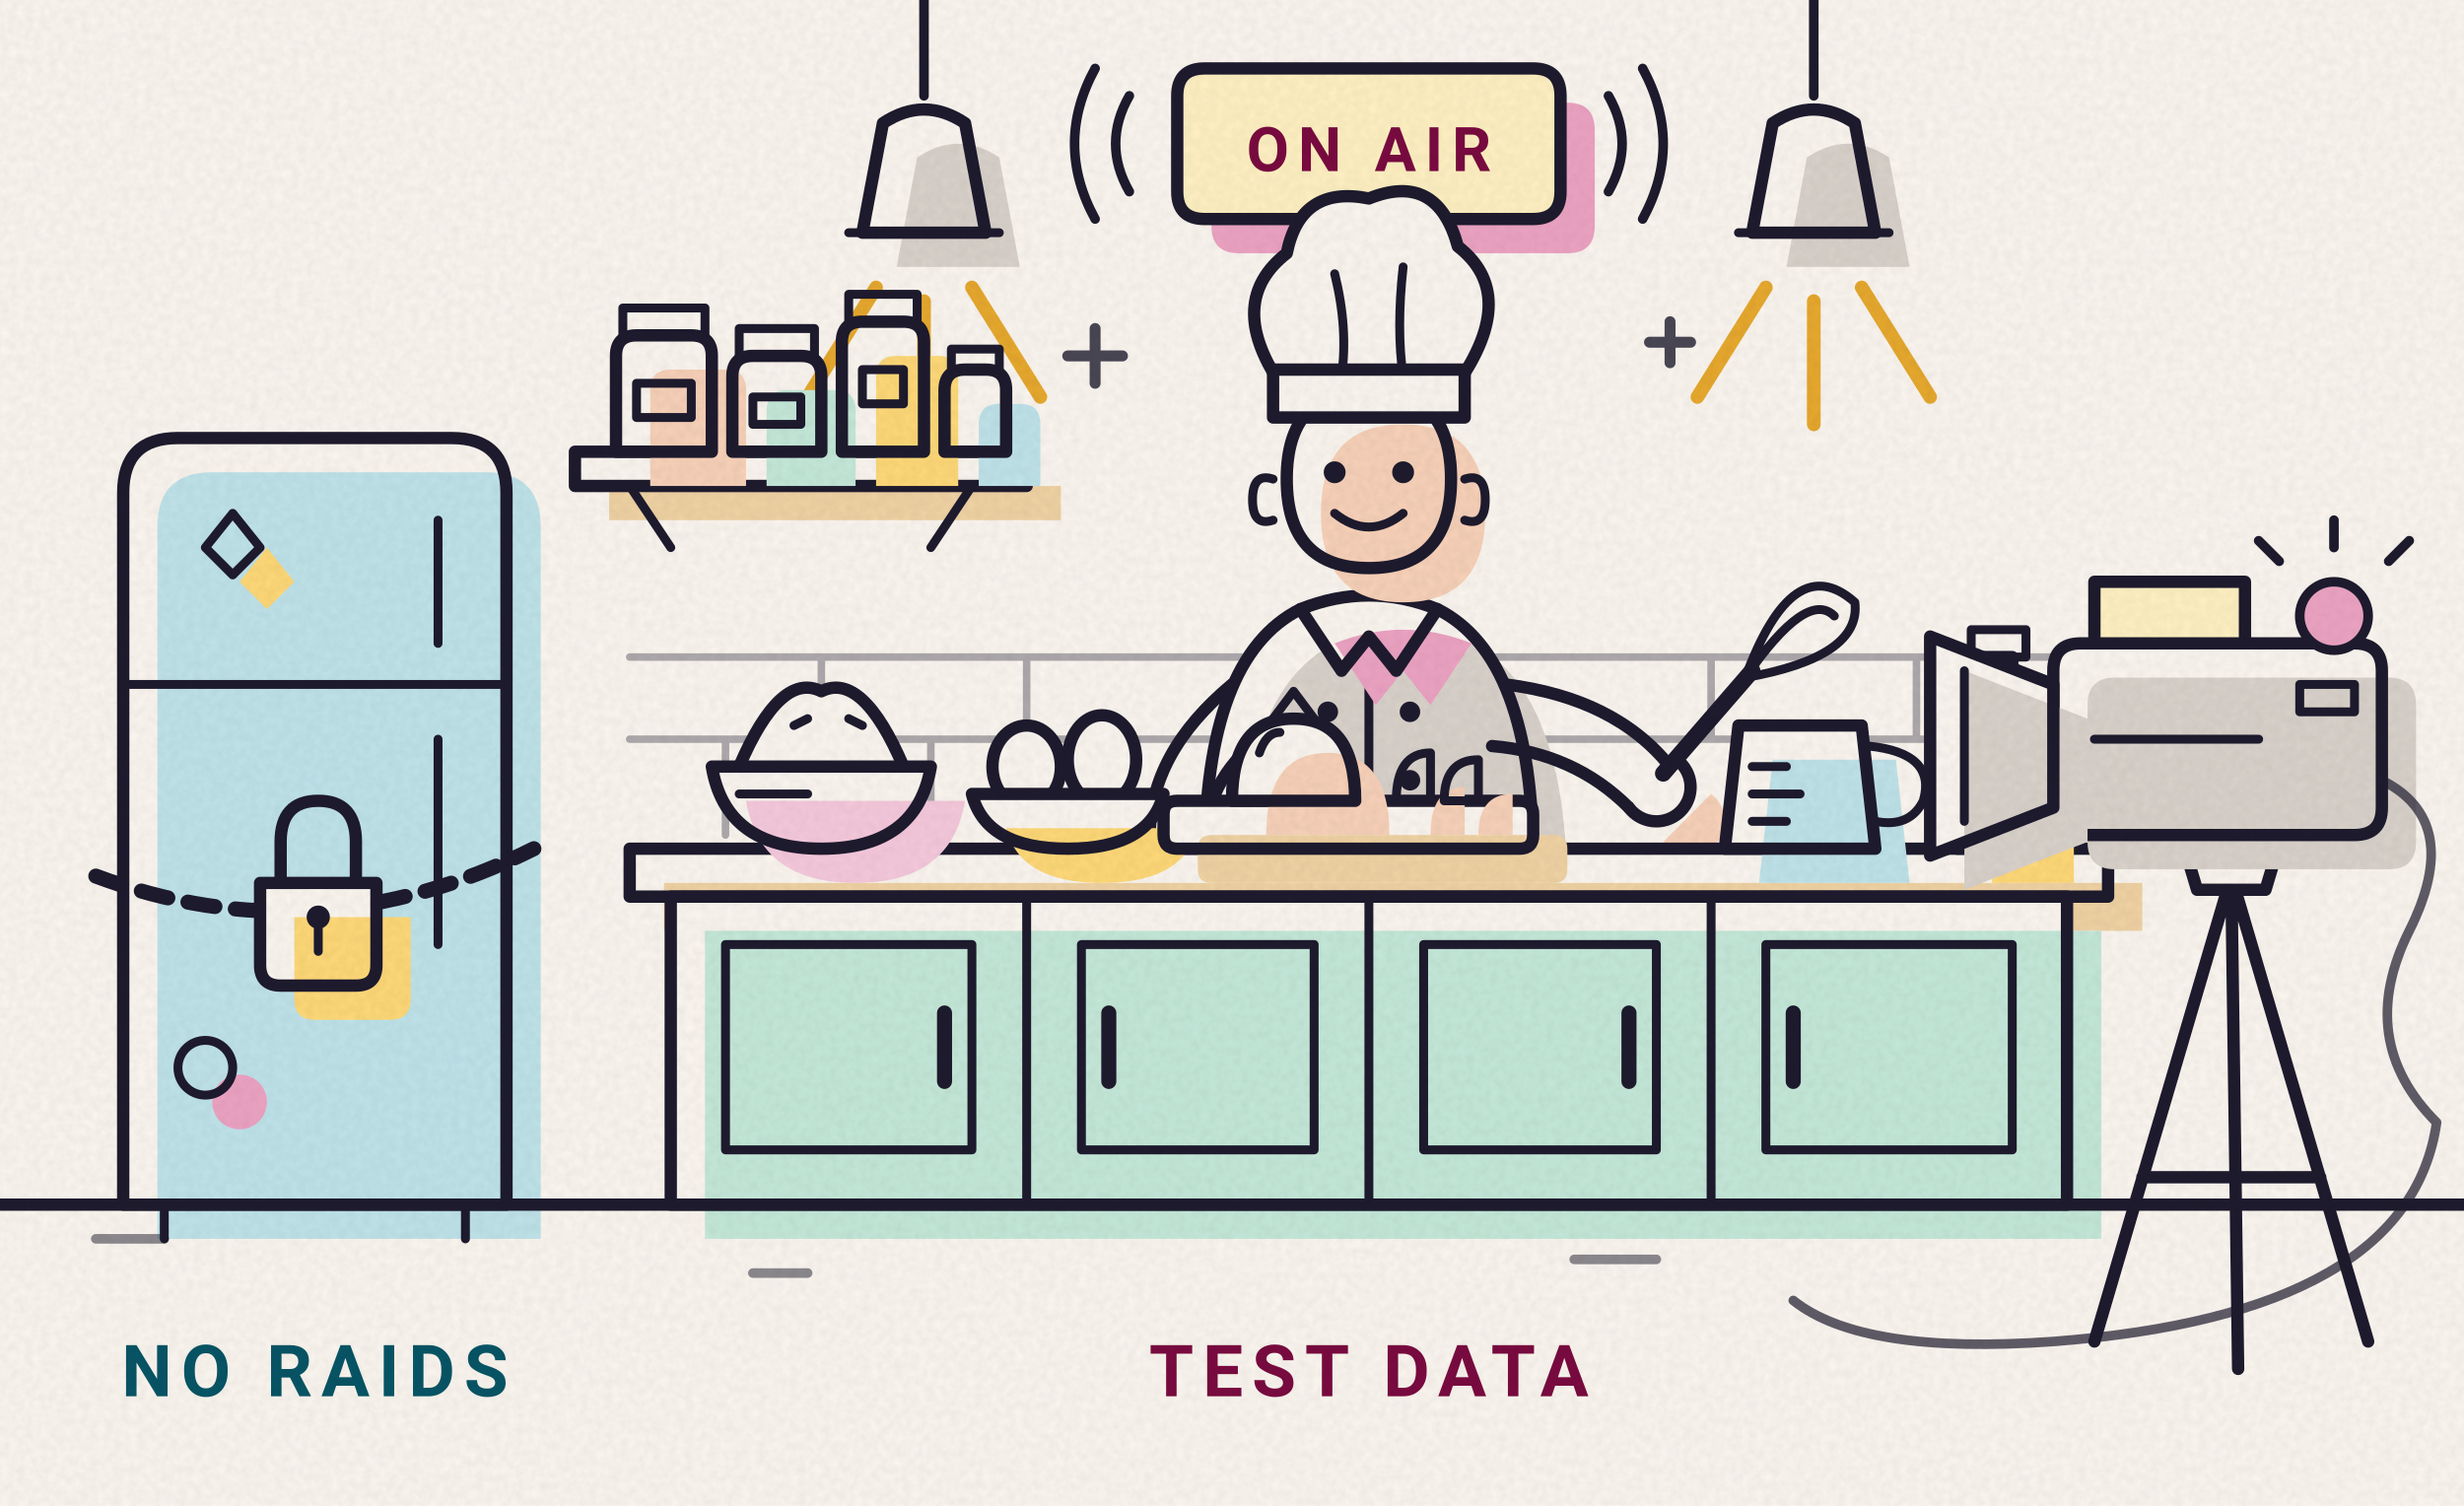
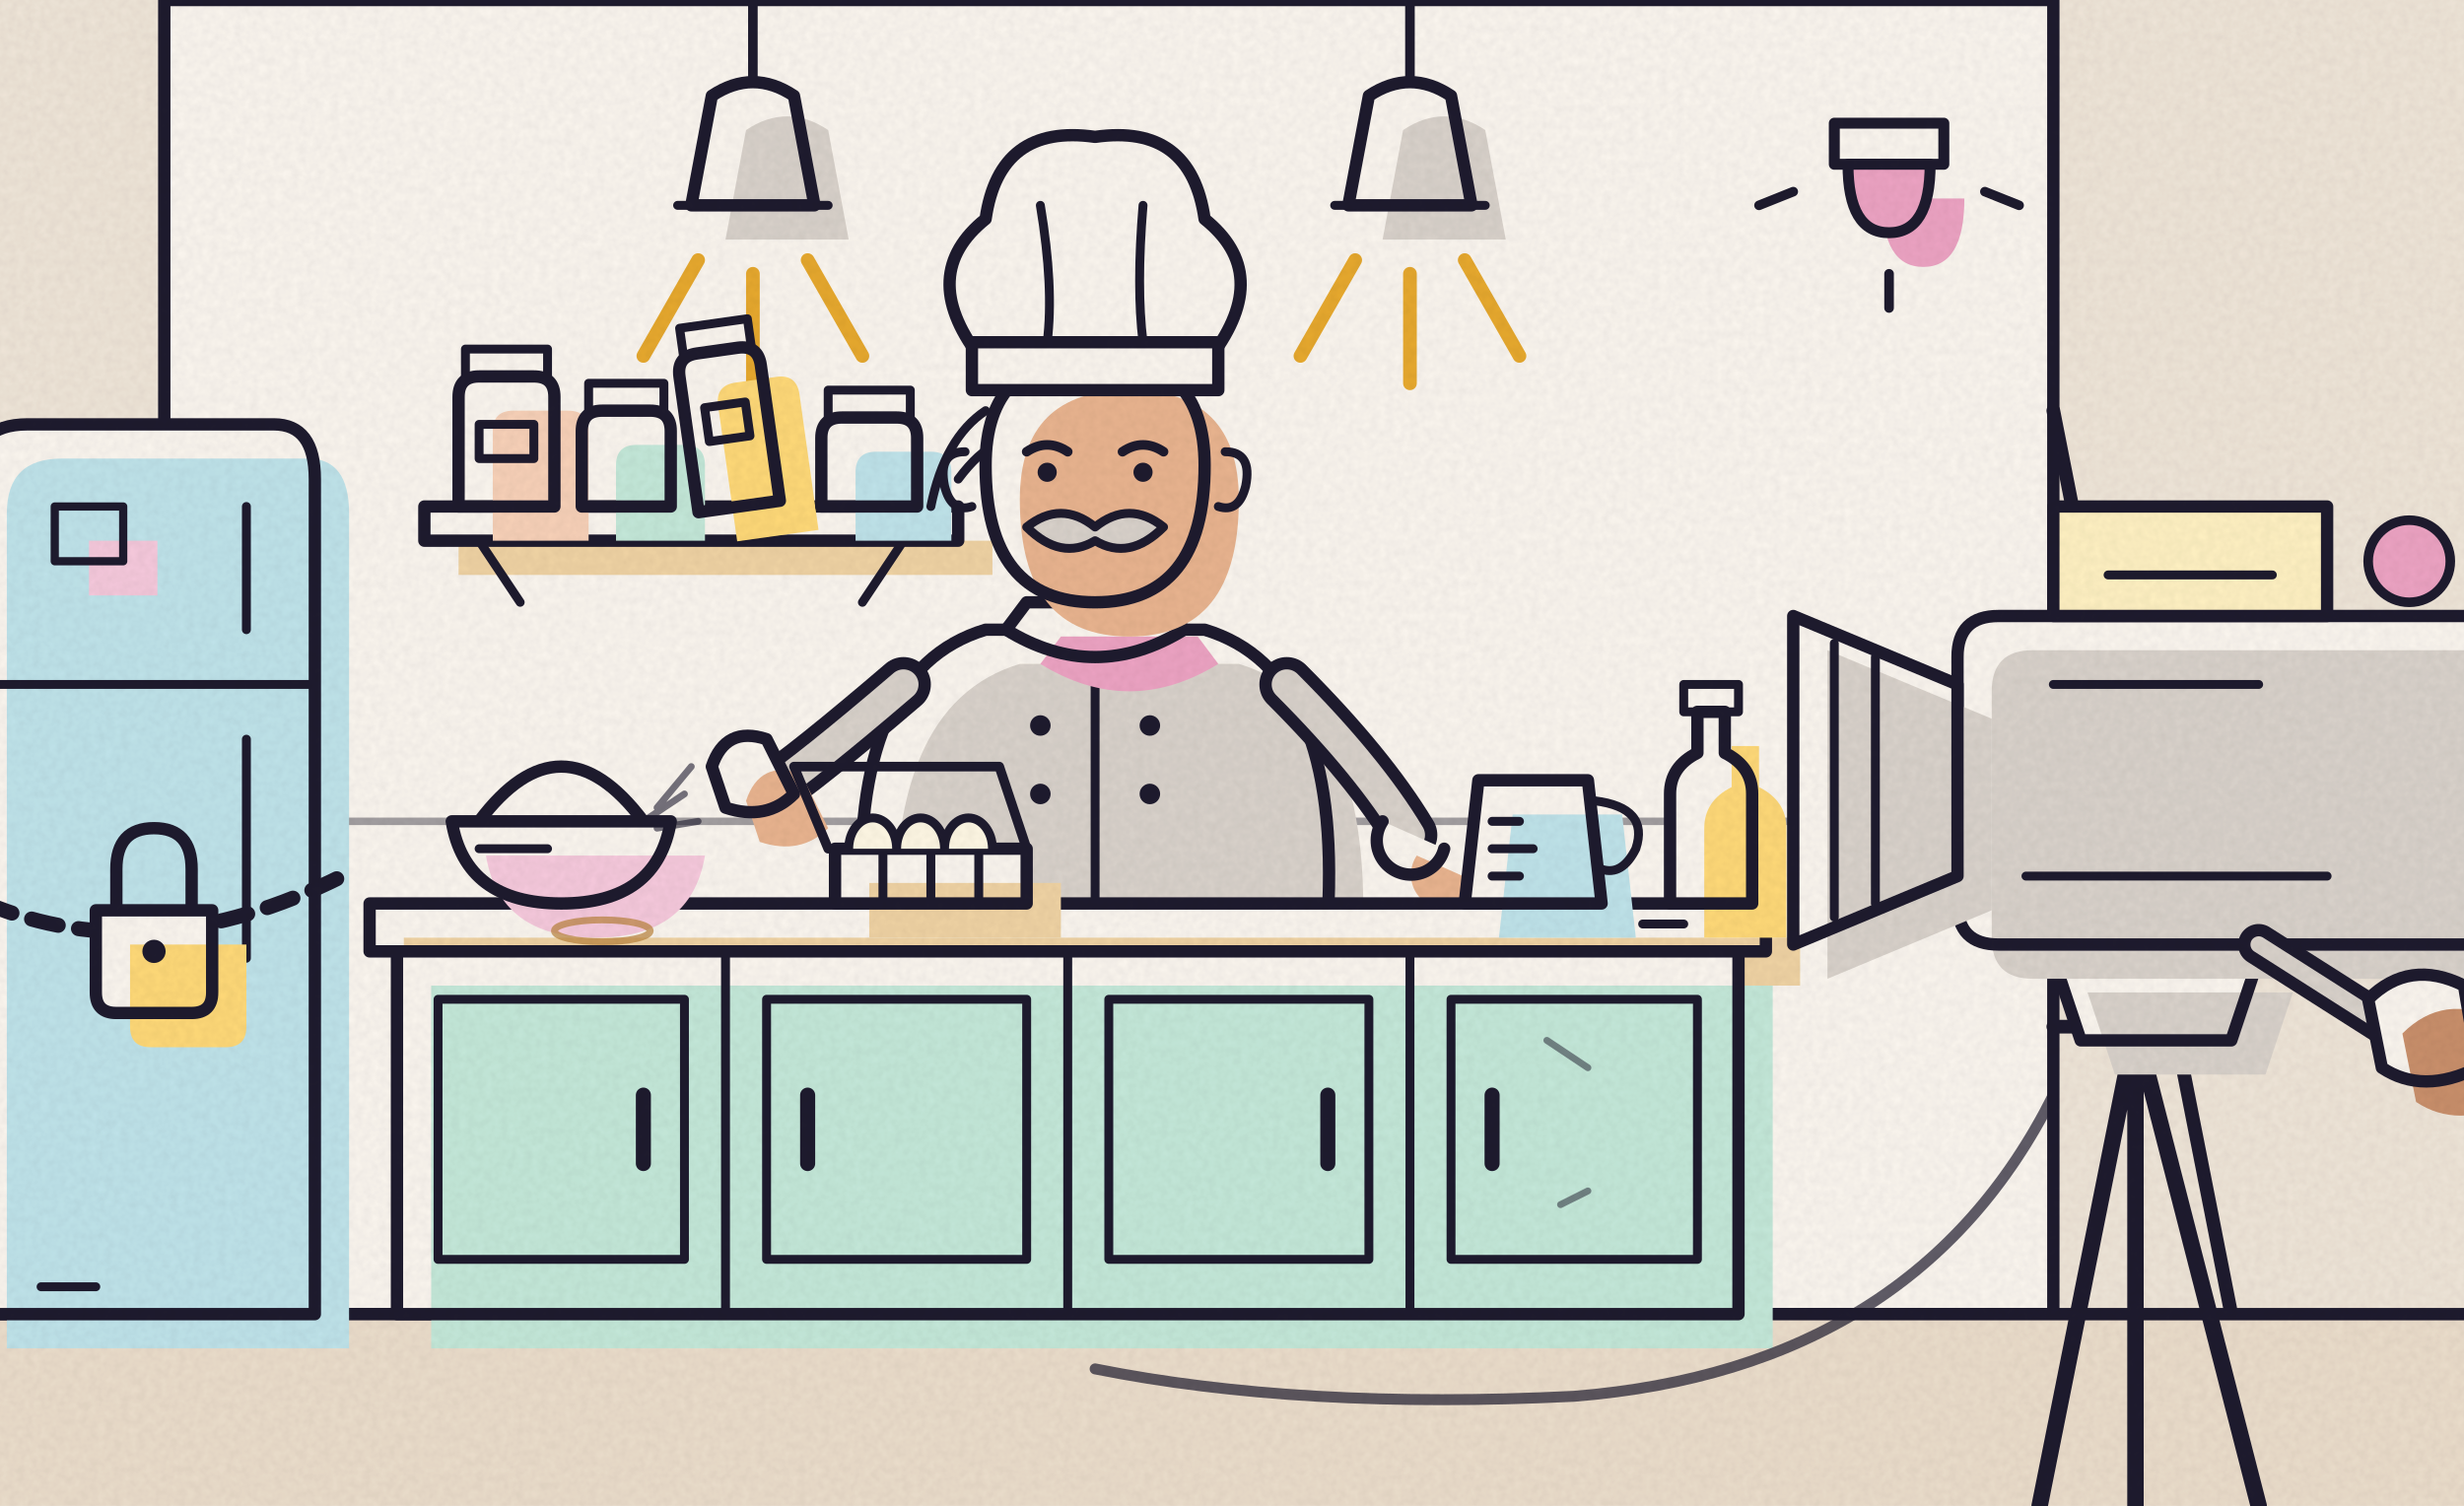
<svg xmlns="http://www.w3.org/2000/svg" xmlns:xlink="http://www.w3.org/1999/xlink" viewBox="0 0 360 220" stroke-linejoin="round" stroke-linecap="round">
  <defs>
    <filter id="cs-grain" x="0" y="0" width="100%" height="100%">
      <feTurbulence type="fractalNoise" baseFrequency=".85" numOctaves="2" stitchTiles="stitch" />
      <feColorMatrix values="0 0 0 0 0  0 0 0 0 0  0 0 0 0 0  0 0 0 .06 0" />
    </filter>
-     <path id="cs-s0" d="M135 0 V14 M265 0 V14" />
-     <path id="cs-s1" d="M126 34 L129 18 Q135 14 141 18 L144 34Z" />
-     <path id="cs-s2" d="M256 34 L259 18 Q265 14 271 18 L274 34Z" />
-     <path id="cs-s3" d="M176 10 H224 Q228 10 228 14 V28 Q228 32 224 32 H176 Q172 32 172 28 V14 Q172 10 176 10Z" />
-     <path id="cs-s4" d="M84 66 H150 V71 H84Z" />
-     <path id="cs-s5" d="M90 66 V52 Q90 49 93 49 H101 Q104 49 104 52 V66Z" />
-     <path id="cs-s6" d="M107 66 V55 Q107 52 110 52 H117 Q120 52 120 55 V66Z" />
-     <path id="cs-s7" d="M123 66 V50 Q123 47 126 47 H132 Q135 47 135 50 V66Z" />
-     <path id="cs-s8" d="M138 66 V57 Q138 54 141 54 H144 Q147 54 147 57 V66Z" />
-     <path id="cs-s9" d="M18 176 V72 Q18 64 26 64 H66 Q74 64 74 72 V176Z" />
-     <path id="cs-s10" d="M30 80 l4 -5 l4 5 l-4 4z" />
-     <path id="cs-s11" d="M26 156 a4 4 0 1 0 8 0 a4 4 0 1 0 -8 0" />
-     <path id="cs-s12" d="M14 128 Q46 140 78 124" />
-     <path id="cs-s13" d="M41 129 V123 Q41 117 46.5 117 Q52 117 52 123 V129" />
-     <path id="cs-s14" d="M38 129 H55 V141 Q55 144 52 144 H41 Q38 144 38 141Z" />
-     <path id="cs-s15" d="M176 126 Q176 96 190 89 H210 Q224 96 224 126" />
-     <path id="cs-s16" d="M190 89 L196 98 L200 93 L204 98 L210 89 Q200 85 190 89Z" />
-     <path id="cs-s17" d="M188 70 Q188 57 200 57 Q212 57 212 70 Q212 83 200 83 Q188 83 188 70Z" />
-     <path id="cs-s18" d="M186 70 q-3 -1 -3 3 q0 4 3 3 M214 70 q3 -1 3 3 q0 4 -3 3" />
-     <path id="cs-s19" d="M187 56 Q179 44 188 37 Q190 27 200 29 Q210 25 213 36 Q222 43 213 56Z" />
-     <path id="cs-s20" d="M186 54 H214 V61 H186Z" />
-     <path id="cs-s21" d="M180 100 Q168 110 168 122 M184 108 Q176 114 176 124" />
-     <path id="cs-s22" d="M220 100 Q236 102 244 112 M218 109 Q230 110 238 118" />
-     <path id="cs-s23" d="M238 118 a5 5 0 1 0 7 -7" />
-     <path id="cs-s24" d="M243 113 L256 98" />
-     <path id="cs-s25" d="M255 99 Q262 80 271 88 Q272 96 255 99Z M255 99 Q264 86 268 90" />
-     <path id="cs-s26" d="M92 124 H308 V131 H92Z" />
-     <path id="cs-s27" d="M98 131 H302 V176 H98Z" />
-     <path id="cs-s28" d="M108 112 Q114 98 120 101 Q126 98 132 112" />
-     <path id="cs-s29" d="M104 112 H136 Q134 124 120 124 Q106 124 104 112Z" />
-     <path id="cs-s30" d="M145 112 a5 6 0 1 0 10 0 a5 6 0 1 0 -10 0" />
-     <path id="cs-s31" d="M156 111 a5 6.5 0 1 0 10 0 a5 6.5 0 1 0 -10 0" />
-     <path id="cs-s32" d="M142 116 H170 Q168 124 156 124 Q144 124 142 116Z" />
-     <path id="cs-s33" d="M172 117 H222 Q224 117 224 119 V122 Q224 124 222 124 H172 Q170 124 170 122 V119 Q170 117 172 117Z" />
-     <path id="cs-s34" d="M180 117 Q180 105 189 105 Q198 105 198 117Z" />
-     <path id="cs-s35" d="M204 117 Q204 110 209 110 V117Z M211 117 Q211 111 216 111 V117Z" />
-     <path id="cs-s36" d="M252 124 L254 106 H272 L274 124Z" />
-     <path id="cs-s37" d="M286 124 V108 Q286 104 290 102 V96 H294 V102 Q298 104 298 108 V124Z" />
-     <path id="cs-s38" d="M326 128 L306 196 M326 128 L346 196 M326 128 L327 200 M313 172 H339" />
-     <path id="cs-s39" d="M318 120 H334 L331 130 H321Z" />
-     <path id="cs-s40" d="M300 98 Q300 94 304 94 H344 Q348 94 348 98 V118 Q348 122 344 122 H304 Q300 122 300 118Z" />
-     <path id="cs-s41" d="M300 100 L282 93 V125 L300 118Z" />
-     <path id="cs-s42" d="M306 85 H328 V94 H306Z" />
-     <path id="cs-s43" d="M336 90 a5 5 0 1 0 10 0 a5 5 0 1 0 -10 0" />
-     <path id="cs-s44" d="M348 114 Q360 120 352 136 Q344 152 356 164 Q352 192 300 196 Q272 198 262 190" />
+     <path id="cs-s0" d="M24 0 H300 V192 H24Z" />
+     <path id="cs-s1" d="M300 60 L326 192 M300 150 L316 150" />
+     <path id="cs-s2" d="M110 0 V12 M206 0 V12" />
+     <path id="cs-s3" d="M101 30 L104 14 Q110 10 116 14 L119 30Z" />
+     <path id="cs-s4" d="M197 30 L200 14 Q206 10 212 14 L215 30Z" />
+     <path id="cs-s5" d="M268 18 H284 V24 H268Z" />
+     <path id="cs-s6" d="M270 24 Q270 34 276 34 Q282 34 282 24Z" />
+     <path id="cs-s7" d="M62 74 H140 V79 H62Z" />
+     <path id="cs-s8" d="M67 74 V58 Q67 55 70 55 H78 Q81 55 81 58 V74Z" />
+     <path id="cs-s9" d="M85 74 V63 Q85 60 88 60 H95 Q98 60 98 63 V74Z" />
+     <path id="cs-s10" d="M102 74 V54 Q102 51 105 51 H111 Q114 51 114 54 V74Z" />
+     <path id="cs-s11" d="M120 74 V64 Q120 61 123 61 H131 Q134 61 134 64 V74Z" />
+     <path id="cs-s12" d="M136 74 Q138 64 144 60 M140 70 Q146 62 150 66" />
+     <path id="cs-s13" d="M-4 192 V70 Q-4 62 4 62 H40 Q46 62 46 70 V192Z" />
+     <path id="cs-s14" d="M-2 132 Q22 142 50 128" />
+     <path id="cs-s15" d="M17 133 V127 Q17 121 22.5 121 Q28 121 28 127 V133" />
+     <path id="cs-s16" d="M14 133 H31 V145 Q31 148 28 148 H17 Q14 148 14 145Z" />
+     <path id="cs-s17" d="M8 74 h10 v8 h-10z" />
+     <path id="cs-s18" d="M126 134 Q124 98 144 92 H176 Q196 98 194 134" />
+     <path id="cs-s19" d="M147 92 Q160 100 173 92 L170 88 H150Z" />
+     <path id="cs-s20" d="M144 68 Q144 52 160 52 Q176 52 176 68 Q176 88 160 88 Q144 88 144 68Z" />
+     <path id="cs-s21" d="M150 77 Q155 73 160 77 Q165 73 170 77 Q165 82 160 79 Q155 82 150 77Z" />
+     <path id="cs-s22" d="M141 66 q-4 0 -3 5 q1 4 4 3 M179 66 q4 0 3 5 q-1 4 -4 3" />
+     <path id="cs-s23" d="M143 52 Q134 40 144 32 Q146 18 160 20 Q174 18 176 32 Q186 40 177 52Z" />
+     <path id="cs-s24" d="M142 50 H178 V57 H142Z" />
+     <path id="cs-s25" d="M104 112 Q106 106 112 108 L116 116 Q112 120 106 118Z" />
+     <path id="cs-s26" d="M202 120 a5 5 0 1 0 9 4" />
+     <path id="cs-s27" d="M54 132 H258 V139 H54Z" />
+     <path id="cs-s28" d="M58 139 H254 V192 H58Z" />
+     <path id="cs-s29" d="M70 120 Q82 104 94 120" />
+     <path id="cs-s30" d="M66 120 H98 Q96 132 82 132 Q68 132 66 120Z" />
+     <path id="cs-s31" d="M122 132 V124 H150 V132Z" />
+     <path id="cs-s32" d="M121 124 L116 112 H146 L150 124" />
+     <path id="cs-s33" d="M124 124 a3.5 4.5 0 1 1 7 0 M131 124 a3.5 4.5 0 1 1 7 0 M138 124 a3.5 4.5 0 1 1 7 0" />
+     <path id="cs-s34" d="M214 132 L216 114 H232 L234 132Z" />
+     <path id="cs-s35" d="M244 132 V116 Q244 112 248 110 V104 H252 V110 Q256 112 256 116 V132Z" />
+     <path id="cs-s36" d="M312 220 V150 M298 220 L312 150 L330 220" />
+     <path id="cs-s37" d="M300 140 H330 L326 152 H304Z" />
+     <path id="cs-s38" d="M286 96 Q286 90 292 90 H370 V138 H292 Q286 138 286 132Z" />
+     <path id="cs-s39" d="M286 100 L262 90 V138 L286 128Z" />
+     <path id="cs-s40" d="M300 74 H340 V90 H300Z" />
+     <path id="cs-s41" d="M346 82 a6 6 0 1 0 12 0 a6 6 0 1 0 -12 0" />
+     <path id="cs-s42" d="M346 146 Q352 140 360 144 L362 156 Q354 160 348 156Z" />
+     <path id="cs-s43" d="M300 160 Q280 200 230 204 Q190 206 160 200" />
  </defs>
  <rect width="360" height="220" fill="#FBF6EF" />
-   <use xlink:href="#cs-s0" fill="none" stroke="#1E1B2E" stroke-width="1.4" />
-   <g transform="translate(5 5)">
-     <use xlink:href="#cs-s1" fill="#D9D2CB" />
-   </g>
-   <use xlink:href="#cs-s1" fill="none" stroke="#1E1B2E" stroke-width="1.8" />
-   <path d="M124 34 H146" fill="none" stroke="#1E1B2E" stroke-width="1.3" />
-   <g transform="translate(5 5)">
-     <use xlink:href="#cs-s2" fill="#D9D2CB" />
-   </g>
-   <use xlink:href="#cs-s2" fill="none" stroke="#1E1B2E" stroke-width="1.8" />
-   <path d="M254 34 H276" fill="none" stroke="#1E1B2E" stroke-width="1.3" />
-   <path d="M128 42 L118 58 M135 44 V62 M142 42 L152 58 M258 42 L248 58 M265 44 V62 M272 42 L282 58" fill="none" stroke-width="2" stroke="#E7A92E" />
-   <g transform="translate(5 5)">
-     <use xlink:href="#cs-s3" fill="#EDA3C3" />
-   </g>
-   <use xlink:href="#cs-s3" fill="#FFF1C2" />
+   <rect width="360" height="220" fill="#EFE5D8" />
+   <use xlink:href="#cs-s0" fill="#FBF6EF" />
+   <use xlink:href="#cs-s0" fill="none" stroke="#1E1B2E" stroke-width="1.8" />
+   <path d="M24 0 V192 M300 0 V192" fill="none" stroke="#1E1B2E" stroke-width="1.6" />
+   <path d="M24 120 H300" fill="none" stroke="#1E1B2E" stroke-width="1.1" opacity=".4" />
+   <use xlink:href="#cs-s1" fill="none" stroke="#1E1B2E" stroke-width="2" />
+   <path d="M0 192 H360 V220 H0Z" fill="#EBDDCB" />
+   <path d="M0 192 H360" fill="none" stroke="#1E1B2E" stroke-width="1.8" />
+   <use xlink:href="#cs-s2" fill="none" stroke="#1E1B2E" stroke-width="1.4" />
+   <g transform="translate(5 5)">
+     <use xlink:href="#cs-s3" fill="#D9D2CB" />
+   </g>
  <use xlink:href="#cs-s3" fill="none" stroke="#1E1B2E" stroke-width="1.8" />
-   <text x="200" y="25" font-family="system-ui,-apple-system,Segoe UI,Roboto,sans-serif" font-size="9" font-weight="700" letter-spacing="1.3" text-anchor="middle" fill="#7A0A40">ON AIR</text>
-   <path d="M165 14 q-4 7 0 14 M235 14 q4 7 0 14 M160 10 q-6 11 0 22 M240 10 q6 11 0 22" fill="none" stroke="#1E1B2E" stroke-width="1.4" />
-   <g transform="translate(5 5)">
-     <use xlink:href="#cs-s4" fill="#F0D3A4" />
+   <path d="M99 30 H121" fill="none" stroke="#1E1B2E" stroke-width="1.3" />
+   <g transform="translate(5 5)">
+     <use xlink:href="#cs-s4" fill="#D9D2CB" />
  </g>
  <use xlink:href="#cs-s4" fill="none" stroke="#1E1B2E" stroke-width="1.8" />
-   <path d="M92 71 L98 80 M142 71 L136 80" fill="none" stroke="#1E1B2E" stroke-width="1.3" />
-   <g transform="translate(5 5)">
-     <use xlink:href="#cs-s5" fill="#F8D1B8" />
-   </g>
-   <use xlink:href="#cs-s5" fill="none" stroke="#1E1B2E" stroke-width="1.8" />
-   <path d="M91 45 H103 V49 H91Z M93 56 H101 V61 H93Z" fill="none" stroke="#1E1B2E" stroke-width="1.3" />
-   <g transform="translate(5 5)">
-     <use xlink:href="#cs-s6" fill="#C4E8D9" />
-   </g>
-   <use xlink:href="#cs-s6" fill="none" stroke="#1E1B2E" stroke-width="1.8" />
-   <path d="M108 48 H119 V52 H108Z M110 58 H117 V62 H110Z" fill="none" stroke="#1E1B2E" stroke-width="1.3" />
-   <g transform="translate(5 5)">
-     <use xlink:href="#cs-s7" fill="#FFD978" />
+   <path d="M195 30 H217" fill="none" stroke="#1E1B2E" stroke-width="1.3" />
+   <path d="M102 38 L94 52 M110 40 V56 M118 38 L126 52 M198 38 L190 52 M206 40 V56 M214 38 L222 52" fill="none" stroke-width="2" stroke="#E7A92E" />
+   <use xlink:href="#cs-s5" fill="none" stroke="#1E1B2E" stroke-width="1.6" />
+   <g transform="translate(5 5)">
+     <use xlink:href="#cs-s6" fill="#EDA3C3" />
+   </g>
+   <use xlink:href="#cs-s6" fill="#EDA3C3" />
+   <use xlink:href="#cs-s6" fill="none" stroke="#1E1B2E" stroke-width="1.6" />
+   <path d="M262 28 l-5 2 M290 28 l5 2 M276 40 v5" fill="none" stroke="#1E1B2E" stroke-width="1.4" />
+   <g transform="translate(5 5)">
+     <use xlink:href="#cs-s7" fill="#F0D3A4" />
  </g>
  <use xlink:href="#cs-s7" fill="none" stroke="#1E1B2E" stroke-width="1.8" />
-   <path d="M124 43 H134 V47 H124Z M126 54 H132 V59 H126Z" fill="none" stroke="#1E1B2E" stroke-width="1.3" />
-   <g transform="translate(5 5)">
-     <use xlink:href="#cs-s8" fill="#BFE3EA" />
+   <path d="M70 79 L76 88 M132 79 L126 88" fill="none" stroke="#1E1B2E" stroke-width="1.3" />
+   <g transform="translate(5 5)">
+     <use xlink:href="#cs-s8" fill="#F8D1B8" />
  </g>
  <use xlink:href="#cs-s8" fill="none" stroke="#1E1B2E" stroke-width="1.8" />
-   <path d="M139 51 H146 V54 H139Z" fill="none" stroke="#1E1B2E" stroke-width="1.3" />
-   <path d="M92 96 H304 M92 108 H304 M120 96 V108 M150 96 V108 M250 96 V108 M280 96 V108 M106 108 V122 M136 108 V122 M264 108 V122 M294 108 V122" fill="none" stroke="#1E1B2E" stroke-width="1.1" opacity=".35" />
-   <use xlink:href="#cs-s9" fill="#FBF6EF" />
-   <g transform="translate(5 5)">
-     <use xlink:href="#cs-s9" fill="#BFE3EA" />
+   <path d="M68 51 H80 V55 H68Z M70 62 H78 V67 H70Z" fill="none" stroke="#1E1B2E" stroke-width="1.3" />
+   <g transform="translate(5 5)">
+     <use xlink:href="#cs-s9" fill="#C4E8D9" />
  </g>
  <use xlink:href="#cs-s9" fill="none" stroke="#1E1B2E" stroke-width="1.8" />
-   <path d="M18 100 H74 M64 76 V94 M64 108 V138 M24 176 V181 M68 176 V181" fill="none" stroke="#1E1B2E" stroke-width="1.3" />
-   <g transform="translate(5 5)">
-     <use xlink:href="#cs-s10" fill="#FFD978" />
-   </g>
-   <use xlink:href="#cs-s10" fill="none" stroke="#1E1B2E" stroke-width="1.3" />
-   <g transform="translate(5 5)">
-     <use xlink:href="#cs-s11" fill="#EDA3C3" />
-   </g>
-   <use xlink:href="#cs-s11" fill="none" stroke="#1E1B2E" stroke-width="1.3" />
-   <use xlink:href="#cs-s12" fill="none" stroke="#1E1B2E" stroke-width="2.2" stroke-dasharray="4 3" />
+   <path d="M86 56 H97 V60 H86Z" fill="none" stroke="#1E1B2E" stroke-width="1.3" />
+   <g transform="rotate(-8 108 74)">
+     <g transform="translate(5 5)">
+       <use xlink:href="#cs-s10" fill="#FFD978" />
+     </g>
+     <use xlink:href="#cs-s10" fill="none" stroke="#1E1B2E" stroke-width="1.8" />
+     <path d="M103 47 H113 V51 H103Z M105 59 H111 V64 H105Z" fill="none" stroke="#1E1B2E" stroke-width="1.3" />
+   </g>
+   <g transform="translate(5 5)">
+     <use xlink:href="#cs-s11" fill="#BFE3EA" />
+   </g>
+   <use xlink:href="#cs-s11" fill="none" stroke="#1E1B2E" stroke-width="1.8" />
+   <path d="M121 57 H133 V61 H121Z" fill="none" stroke="#1E1B2E" stroke-width="1.3" />
+   <use xlink:href="#cs-s12" fill="none" stroke="#1E1B2E" stroke-width="1.3" />
+   <use xlink:href="#cs-s13" fill="#FBF6EF" />
+   <g transform="translate(5 5)">
+     <use xlink:href="#cs-s13" fill="#BFE3EA" />
+   </g>
  <use xlink:href="#cs-s13" fill="none" stroke="#1E1B2E" stroke-width="1.8" />
-   <use xlink:href="#cs-s14" fill="#FBF6EF" />
-   <g transform="translate(5 5)">
-     <use xlink:href="#cs-s14" fill="#FFD978" />
-   </g>
-   <use xlink:href="#cs-s14" fill="none" stroke="#1E1B2E" stroke-width="1.8" />
-   <path d="M46.5 134 V139" fill="none" stroke="#1E1B2E" stroke-width="1.3" />
-   <circle cx="46.5" cy="134" r="1.7" fill="#1E1B2E" />
-   <use xlink:href="#cs-s15" fill="#FBF6EF" />
-   <g transform="translate(5 5)">
-     <use xlink:href="#cs-s15" fill="#D9D2CB" />
-   </g>
+   <path d="M-4 100 H46 M36 74 V92 M36 108 V140 M6 188 H14" fill="none" stroke="#1E1B2E" stroke-width="1.3" />
+   <use xlink:href="#cs-s14" fill="none" stroke="#1E1B2E" stroke-width="2.2" stroke-dasharray="4 3" />
  <use xlink:href="#cs-s15" fill="none" stroke="#1E1B2E" stroke-width="1.8" />
-   <path d="M200 96 V124" fill="none" stroke="#1E1B2E" stroke-width="1.3" />
-   <g fill="#1E1B2E">
-     <circle cx="194" cy="104" r="1.5" />
-     <circle cx="194" cy="114" r="1.5" />
-     <circle cx="206" cy="104" r="1.5" />
-     <circle cx="206" cy="114" r="1.5" />
-   </g>
  <use xlink:href="#cs-s16" fill="#FBF6EF" />
  <g transform="translate(5 5)">
-     <use xlink:href="#cs-s16" fill="#EDA3C3" />
+     <use xlink:href="#cs-s16" fill="#FFD978" />
  </g>
  <use xlink:href="#cs-s16" fill="none" stroke="#1E1B2E" stroke-width="1.8" />
-   <use xlink:href="#cs-s17" fill="#FBF6EF" />
-   <g transform="translate(5 5)">
-     <use xlink:href="#cs-s17" fill="#F8D1B8" />
-   </g>
-   <use xlink:href="#cs-s17" fill="none" stroke="#1E1B2E" stroke-width="1.8" />
-   <path d="M195 75 Q200 79 205 75" fill="none" stroke="#1E1B2E" stroke-width="1.3" />
-   <use xlink:href="#cs-s18" fill="none" stroke="#1E1B2E" stroke-width="1.3" />
-   <g fill="#1E1B2E">
-     <circle cx="195" cy="69" r="1.6" />
-     <circle cx="205" cy="69" r="1.6" />
-   </g>
+   <circle cx="22.5" cy="139" r="1.7" fill="#1E1B2E" />
+   <g transform="translate(5 5)">
+     <use xlink:href="#cs-s17" fill="#F6C9DC" />
+   </g>
+   <use xlink:href="#cs-s17" fill="none" stroke="#1E1B2E" stroke-width="1.2" />
+   <use xlink:href="#cs-s18" fill="#FBF6EF" />
+   <g transform="translate(5 5)">
+     <use xlink:href="#cs-s18" fill="#D9D2CB" />
+   </g>
+   <use xlink:href="#cs-s18" fill="none" stroke="#1E1B2E" stroke-width="1.8" />
+   <path d="M160 98 V132" fill="none" stroke="#1E1B2E" stroke-width="1.3" />
+   <circle cx="152" cy="106" r="1.5" fill="#1E1B2E" />
+   <circle cx="152" cy="116" r="1.5" fill="#1E1B2E" />
+   <circle cx="168" cy="106" r="1.5" fill="#1E1B2E" />
+   <circle cx="168" cy="116" r="1.5" fill="#1E1B2E" />
  <use xlink:href="#cs-s19" fill="#FBF6EF" />
+   <g transform="translate(5 5)">
+     <use xlink:href="#cs-s19" fill="#EDA3C3" />
+   </g>
  <use xlink:href="#cs-s19" fill="none" stroke="#1E1B2E" stroke-width="1.8" />
-   <path d="M195 40 Q197 48 196 55 M205 39 Q204 48 205 55" fill="none" stroke="#1E1B2E" stroke-width="1.3" />
  <use xlink:href="#cs-s20" fill="#FBF6EF" />
+   <g transform="translate(5 5)">
+     <use xlink:href="#cs-s20" fill="#E9B48F" />
+   </g>
  <use xlink:href="#cs-s20" fill="none" stroke="#1E1B2E" stroke-width="1.8" />
-   <use xlink:href="#cs-s21" fill="none" stroke="#1E1B2E" stroke-width="1.8" />
-   <use xlink:href="#cs-s22" fill="none" stroke="#1E1B2E" stroke-width="1.8" />
+   <use xlink:href="#cs-s21" fill="#D9D2CB" />
+   <use xlink:href="#cs-s21" fill="none" stroke="#1E1B2E" stroke-width="1.3" />
+   <path d="M150 66 q3 -2 6 0 M164 66 q3 -2 6 0" fill="none" stroke="#1E1B2E" stroke-width="1.4" />
+   <circle cx="153" cy="69" r="1.4" fill="#1E1B2E" />
+   <circle cx="167" cy="69" r="1.4" fill="#1E1B2E" />
+   <use xlink:href="#cs-s22" fill="none" stroke="#1E1B2E" stroke-width="1.3" />
  <use xlink:href="#cs-s23" fill="#FBF6EF" />
-   <g transform="translate(5 5)">
-     <use xlink:href="#cs-s23" fill="#F8D1B8" />
-   </g>
  <use xlink:href="#cs-s23" fill="none" stroke="#1E1B2E" stroke-width="1.8" />
-   <use xlink:href="#cs-s24" fill="none" stroke="#1E1B2E" stroke-width="2.4" />
-   <use xlink:href="#cs-s25" fill="none" stroke="#1E1B2E" stroke-width="1.3" />
+   <path d="M152 30 Q154 42 153 50 M167 30 Q166 42 167 50" fill="none" stroke="#1E1B2E" stroke-width="1.3" />
+   <use xlink:href="#cs-s24" fill="#FBF6EF" />
+   <use xlink:href="#cs-s24" fill="none" stroke="#1E1B2E" stroke-width="1.8" />
+   <path d="M132 100 Q118 112 112 116" fill="none" stroke="#1E1B2E" stroke-width="8" />
+   <path d="M132 100 Q118 112 112 116" fill="none" stroke="#D9D2CB" stroke-width="4.4" />
+   <use xlink:href="#cs-s25" fill="#FBF6EF" />
+   <g transform="translate(5 5)">
+     <use xlink:href="#cs-s25" fill="#E9B48F" />
+   </g>
+   <use xlink:href="#cs-s25" fill="none" stroke="#1E1B2E" stroke-width="1.8" />
+   <path d="M188 100 Q200 112 206 122" fill="none" stroke="#1E1B2E" stroke-width="8" />
+   <path d="M188 100 Q200 112 206 122" fill="none" stroke="#D9D2CB" stroke-width="4.4" />
  <use xlink:href="#cs-s26" fill="#FBF6EF" />
  <g transform="translate(5 5)">
-     <use xlink:href="#cs-s26" fill="#F0D3A4" />
+     <use xlink:href="#cs-s26" fill="#E9B48F" />
  </g>
  <use xlink:href="#cs-s26" fill="none" stroke="#1E1B2E" stroke-width="1.8" />
  <use xlink:href="#cs-s27" fill="#FBF6EF" />
  <g transform="translate(5 5)">
-     <use xlink:href="#cs-s27" fill="#C4E8D9" />
+     <use xlink:href="#cs-s27" fill="#F0D3A4" />
  </g>
  <use xlink:href="#cs-s27" fill="none" stroke="#1E1B2E" stroke-width="1.8" />
-   <path d="M150 131 V176 M200 131 V176 M250 131 V176 M106 138 H142 V168 H106Z M158 138 H192 V168 H158Z M208 138 H242 V168 H208Z M258 138 H294 V168 H258Z" fill="none" stroke="#1E1B2E" stroke-width="1.3" />
-   <path d="M138 148 V158 M162 148 V158 M238 148 V158 M262 148 V158" fill="none" stroke="#1E1B2E" stroke-width="2.2" />
+   <path d="M240 135 h6" fill="none" stroke="#1E1B2E" stroke-width="1.3" />
  <use xlink:href="#cs-s28" fill="#FBF6EF" />
+   <g transform="translate(5 5)">
+     <use xlink:href="#cs-s28" fill="#C4E8D9" />
+   </g>
  <use xlink:href="#cs-s28" fill="none" stroke="#1E1B2E" stroke-width="1.8" />
-   <path d="M116 106 l2 -1 M124 105 l2 1" fill="none" stroke="#1E1B2E" stroke-width="1.3" />
+   <path d="M106 139 V192 M156 139 V192 M206 139 V192 M64 146 H100 V184 H64Z M112 146 H150 V184 H112Z M162 146 H200 V184 H162Z M212 146 H248 V184 H212Z" fill="none" stroke="#1E1B2E" stroke-width="1.3" />
+   <path d="M94 160 V170 M118 160 V170 M194 160 V170 M218 160 V170" fill="none" stroke="#1E1B2E" stroke-width="2.2" />
+   <path d="M226 152 l6 4 M228 176 l4 -2" fill="none" stroke="#1E1B2E" stroke-width="1" opacity=".5" />
  <use xlink:href="#cs-s29" fill="#FBF6EF" />
-   <g transform="translate(5 5)">
-     <use xlink:href="#cs-s29" fill="#F6C9DC" />
-   </g>
  <use xlink:href="#cs-s29" fill="none" stroke="#1E1B2E" stroke-width="1.8" />
-   <path d="M108 116 H118" fill="none" stroke="#1E1B2E" stroke-width="1.3" />
  <use xlink:href="#cs-s30" fill="#FBF6EF" />
+   <g transform="translate(5 5)">
+     <use xlink:href="#cs-s30" fill="#F6C9DC" />
+   </g>
  <use xlink:href="#cs-s30" fill="none" stroke="#1E1B2E" stroke-width="1.8" />
+   <path d="M70 124 H80" fill="none" stroke="#1E1B2E" stroke-width="1.3" />
+   <path d="M100 116 l-6 4 M102 120 l-6 1 M101 112 l-5 6" fill="none" stroke="#1E1B2E" stroke-width="1" opacity=".6" />
  <use xlink:href="#cs-s31" fill="#FBF6EF" />
+   <g transform="translate(5 5)">
+     <use xlink:href="#cs-s31" fill="#F0D3A4" />
+   </g>
  <use xlink:href="#cs-s31" fill="none" stroke="#1E1B2E" stroke-width="1.8" />
-   <use xlink:href="#cs-s32" fill="#FBF6EF" />
-   <g transform="translate(5 5)">
-     <use xlink:href="#cs-s32" fill="#FFD978" />
-   </g>
-   <use xlink:href="#cs-s32" fill="none" stroke="#1E1B2E" stroke-width="1.8" />
-   <use xlink:href="#cs-s33" fill="#FBF6EF" />
-   <g transform="translate(5 5)">
-     <use xlink:href="#cs-s33" fill="#F0D3A4" />
-   </g>
-   <use xlink:href="#cs-s33" fill="none" stroke="#1E1B2E" stroke-width="1.8" />
+   <path d="M129 124 V132 M136 124 V132 M143 124 V132" fill="none" stroke="#1E1B2E" stroke-width="1.3" />
+   <use xlink:href="#cs-s32" fill="none" stroke="#1E1B2E" stroke-width="1.4" />
+   <use xlink:href="#cs-s33" fill="#FFF8E4" />
+   <use xlink:href="#cs-s33" fill="none" stroke="#1E1B2E" stroke-width="1.3" />
  <use xlink:href="#cs-s34" fill="#FBF6EF" />
  <g transform="translate(5 5)">
-     <use xlink:href="#cs-s34" fill="#F8D1B8" />
+     <use xlink:href="#cs-s34" fill="#BFE3EA" />
  </g>
  <use xlink:href="#cs-s34" fill="none" stroke="#1E1B2E" stroke-width="1.8" />
-   <path d="M186 105 l3 -4 l3 4 M184 110 q1 -3 3 -3" fill="none" stroke="#1E1B2E" stroke-width="1.3" />
-   <g transform="translate(5 5)">
-     <use xlink:href="#cs-s35" fill="#F8D1B8" />
-   </g>
-   <use xlink:href="#cs-s35" fill="none" stroke="#1E1B2E" stroke-width="1.3" />
-   <use xlink:href="#cs-s36" fill="#FBF6EF" />
-   <g transform="translate(5 5)">
-     <use xlink:href="#cs-s36" fill="#BFE3EA" />
-   </g>
-   <use xlink:href="#cs-s36" fill="none" stroke="#1E1B2E" stroke-width="1.8" />
-   <path d="M256 112 H261 M256 116 H263 M256 120 H261 M273 109 Q283 110 281 117 Q279 121 274 120" fill="none" stroke="#1E1B2E" stroke-width="1.3" />
+   <path d="M218 120 H222 M218 124 H224 M218 128 H222 M233 117 Q241 118 239 124 Q237 128 234 127" fill="none" stroke="#1E1B2E" stroke-width="1.3" />
+   <use xlink:href="#cs-s35" fill="#FBF6EF" />
+   <g transform="translate(5 5)">
+     <use xlink:href="#cs-s35" fill="#FFD978" />
+   </g>
+   <use xlink:href="#cs-s35" fill="none" stroke="#1E1B2E" stroke-width="1.8" />
+   <path d="M246 100 H254 V104 H246Z" fill="none" stroke="#1E1B2E" stroke-width="1.3" />
+   <ellipse cx="88" cy="136" rx="7" ry="1.6" fill="none" stroke="#B9823A" stroke-width="1" opacity=".7" />
+   <use xlink:href="#cs-s36" fill="none" stroke="#1E1B2E" stroke-width="2.4" />
  <use xlink:href="#cs-s37" fill="#FBF6EF" />
  <g transform="translate(5 5)">
-     <use xlink:href="#cs-s37" fill="#FFD978" />
+     <use xlink:href="#cs-s37" fill="#D9D2CB" />
  </g>
  <use xlink:href="#cs-s37" fill="none" stroke="#1E1B2E" stroke-width="1.8" />
-   <path d="M288 92 H296 V96 H288Z M289 111 H295 V118 H289Z" fill="none" stroke="#1E1B2E" stroke-width="1.3" />
+   <use xlink:href="#cs-s38" fill="#FBF6EF" />
+   <g transform="translate(5 5)">
+     <use xlink:href="#cs-s38" fill="#D9D2CB" />
+   </g>
  <use xlink:href="#cs-s38" fill="none" stroke="#1E1B2E" stroke-width="1.8" />
+   <path d="M296 128 H340 M300 100 H330" fill="none" stroke="#1E1B2E" stroke-width="1.3" />
  <use xlink:href="#cs-s39" fill="#FBF6EF" />
+   <g transform="translate(5 5)">
+     <use xlink:href="#cs-s39" fill="#D9D2CB" />
+   </g>
  <use xlink:href="#cs-s39" fill="none" stroke="#1E1B2E" stroke-width="1.8" />
+   <path d="M268 94 V134 M274 96 V132" fill="none" stroke="#1E1B2E" stroke-width="1.3" />
  <use xlink:href="#cs-s40" fill="#FBF6EF" />
-   <g transform="translate(5 5)">
-     <use xlink:href="#cs-s40" fill="#D9D2CB" />
-   </g>
+   <use xlink:href="#cs-s40" fill="#FFF1C2" />
  <use xlink:href="#cs-s40" fill="none" stroke="#1E1B2E" stroke-width="1.8" />
-   <path d="M306 108 H330 M336 100 H344 V104 H336Z" fill="none" stroke="#1E1B2E" stroke-width="1.3" />
-   <use xlink:href="#cs-s41" fill="#FBF6EF" />
-   <g transform="translate(5 5)">
-     <use xlink:href="#cs-s41" fill="#D9D2CB" />
-   </g>
-   <use xlink:href="#cs-s41" fill="none" stroke="#1E1B2E" stroke-width="1.8" />
-   <path d="M287 98 V120" fill="none" stroke="#1E1B2E" stroke-width="1.3" />
+   <path d="M308 84 H332" fill="none" stroke="#1E1B2E" stroke-width="1.3" />
+   <use xlink:href="#cs-s41" fill="#EDA3C3" />
+   <use xlink:href="#cs-s41" fill="none" stroke="#1E1B2E" stroke-width="1.4" />
+   <path d="M330 138 L352 152 L370 152" fill="none" stroke="#1E1B2E" stroke-width="6" />
+   <path d="M330 138 L352 152 L370 152" fill="none" stroke="#D9D2CB" stroke-width="2.4" />
  <use xlink:href="#cs-s42" fill="#FBF6EF" />
-   <use xlink:href="#cs-s42" fill="#FFF1C2" />
+   <g transform="translate(5 5)">
+     <use xlink:href="#cs-s42" fill="#C98F6B" />
+   </g>
  <use xlink:href="#cs-s42" fill="none" stroke="#1E1B2E" stroke-width="1.8" />
-   <use xlink:href="#cs-s43" fill="#EDA3C3" />
-   <use xlink:href="#cs-s43" fill="none" stroke="#1E1B2E" stroke-width="1.4" />
-   <path d="M341 80 v-4 M333 82 l-3 -3 M349 82 l3 -3" fill="none" stroke="#1E1B2E" stroke-width="1.4" />
-   <use xlink:href="#cs-s44" fill="none" stroke="#1E1B2E" stroke-width="1.4" opacity="0.7" />
-   <path d="M0 176 H360" fill="none" stroke="#1E1B2E" stroke-width="1.8" />
-   <path d="M14 181 h10 M110 186 h8 M230 184 h12" fill="none" stroke="#1E1B2E" stroke-width="1.4" opacity=".5" />
-   <path d="M160 48 v8 M156 52 h8" fill="none" stroke="#1E1B2E" stroke-width="1.6" opacity=".8" />
-   <path d="M244 47 v6 M241 50 h6" fill="none" stroke="#1E1B2E" stroke-width="1.6" opacity=".8" />
-   <g font-family="system-ui,-apple-system,Segoe UI,Roboto,sans-serif" font-size="10.5" font-weight="700" letter-spacing="1.3" text-anchor="middle">
-     <text x="46" y="204" fill="#075566">NO RAIDS</text>
-     <text x="200" y="204" fill="#7A0A40">TEST DATA</text>
-   </g>
+   <use xlink:href="#cs-s43" fill="none" stroke="#1E1B2E" stroke-width="1.6" opacity="0.7" />
  <rect width="360" height="220" filter="url(#cs-grain)" />
</svg>
